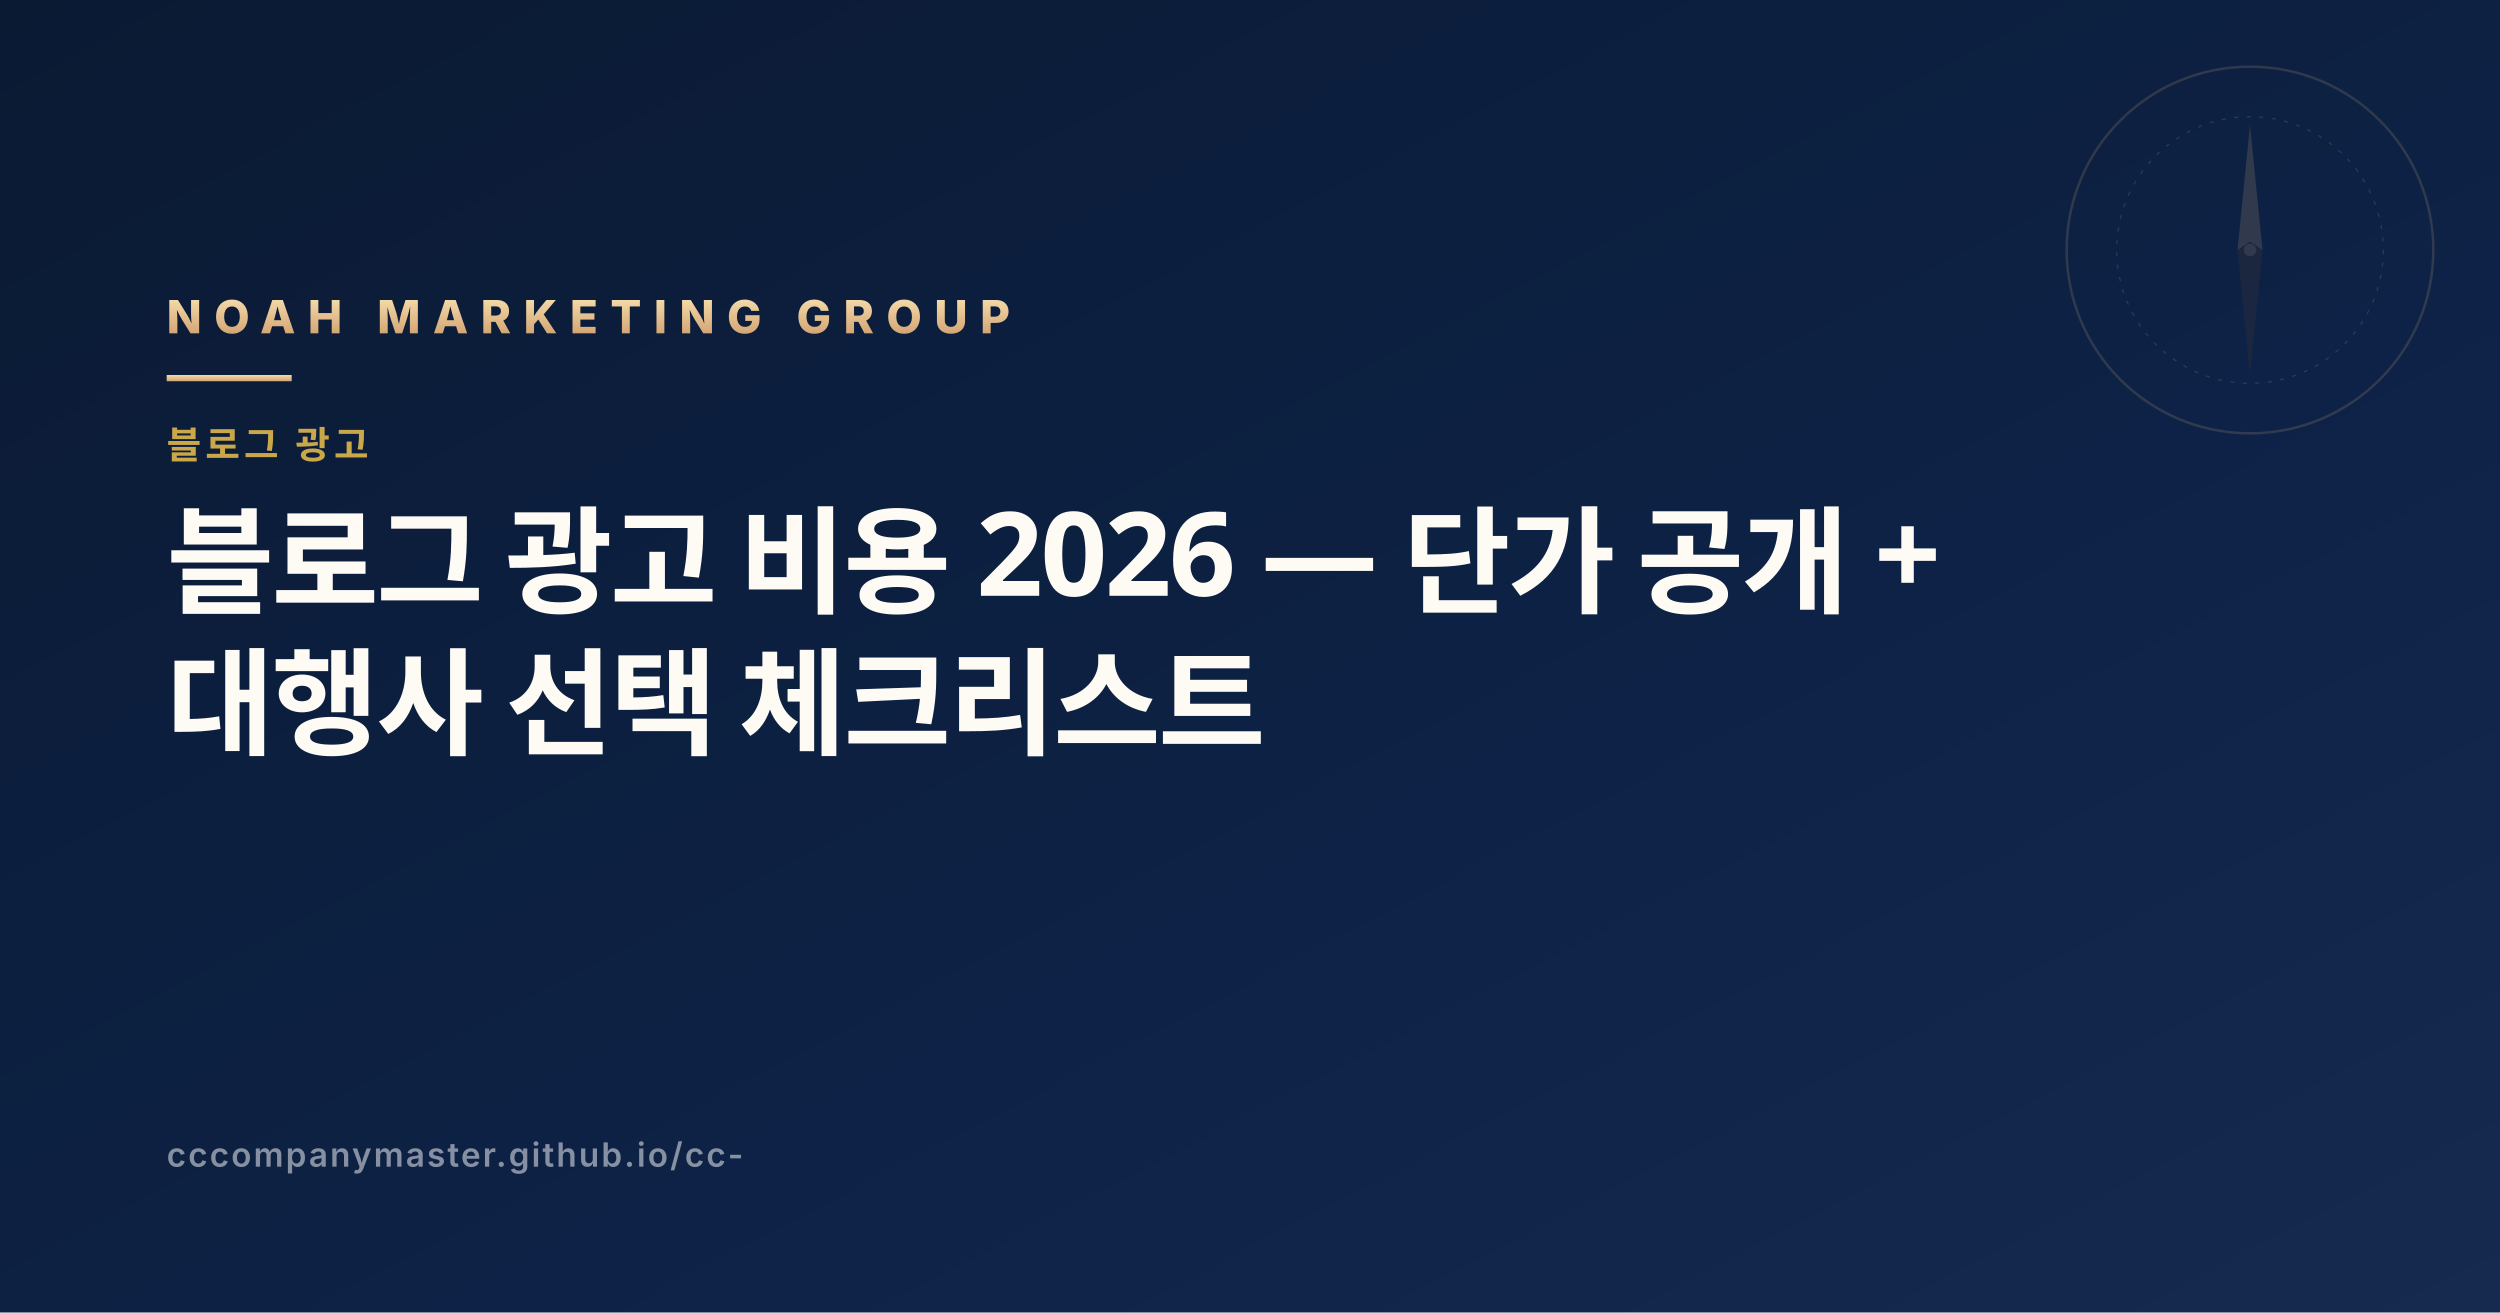
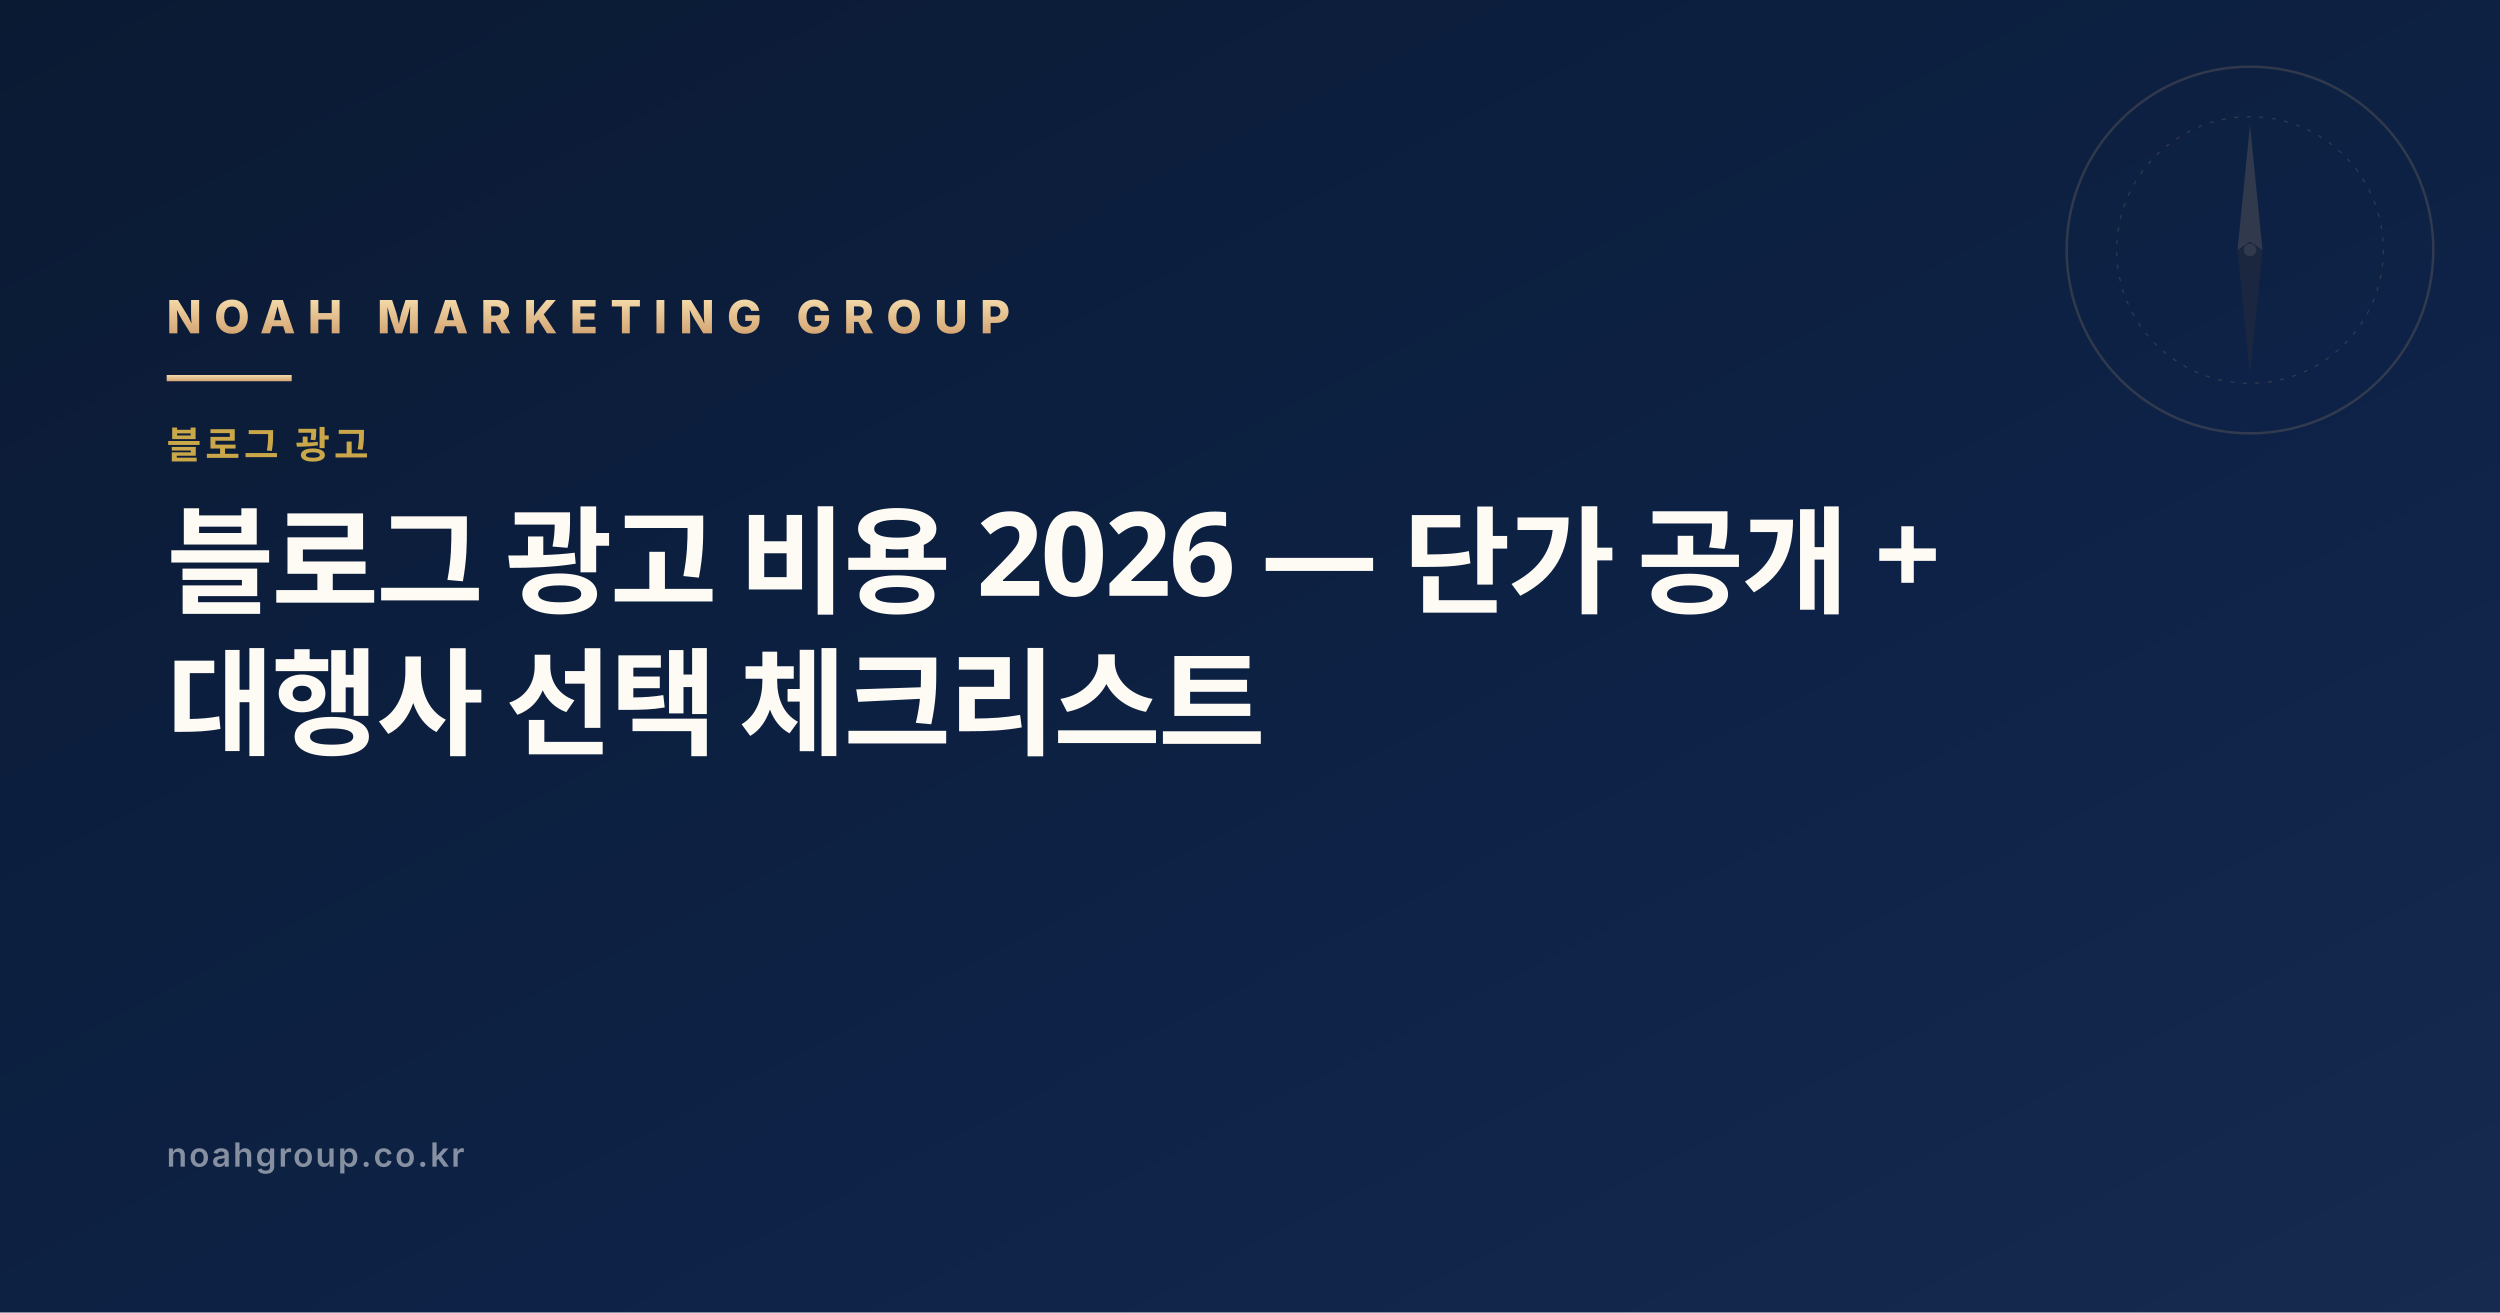
<svg xmlns="http://www.w3.org/2000/svg" viewBox="0 0 1200 630">
  <defs>
    <linearGradient id="bg" x1="0" y1="0" x2="1" y2="1">
      <stop offset="0%" stop-color="#0B1A33" />
      <stop offset="60%" stop-color="#0d2246" />
      <stop offset="100%" stop-color="#162a4f" />
    </linearGradient>
    <linearGradient id="gold" x1="0" y1="0" x2="0" y2="1">
      <stop offset="0%" stop-color="#f4d9a8" />
      <stop offset="100%" stop-color="#D4A574" />
    </linearGradient>
  </defs>
  <rect width="1200" height="630" fill="url(#bg)" />
  <g opacity="0.18">
    <circle cx="1080" cy="120" r="88" stroke="#D4A574" stroke-width="1.2" fill="none" />
    <circle cx="1080" cy="120" r="64" stroke="#D4A574" stroke-width="0.6" fill="none" stroke-dasharray="2 4" />
    <path d="M1080 60 L1086 120 L1080 124 L1074 120 Z" fill="#D4A574" />
    <path d="M1080 180 L1074 120 L1080 116 L1086 120 Z" fill="#5a3f27" />
    <circle cx="1080" cy="120" r="3" fill="#D4A574" />
  </g>
  <text x="80" y="160" font-family="'Inter',sans-serif" font-weight="800" font-size="22" fill="url(#gold)" letter-spacing="6">NOAH MARKETING GROUP</text>
  <rect x="80" y="180" width="60" height="3" fill="url(#gold)" />
  <text x="80" y="220" font-family="'Inter',sans-serif" font-weight="700" font-size="18" fill="#caa84a" letter-spacing="2">블로그 광고</text>
  <text x="80" y="290" font-family="'Pretendard',sans-serif" font-weight="800" font-size="56" fill="#fefbf5" letter-spacing="-1.2">블로그 광고 비용 2026 — 단가 공개 +</text>
  <text x="80" y="358" font-family="'Pretendard',sans-serif" font-weight="800" font-size="56" fill="#fefbf5" letter-spacing="-1.2">대행사 선택 체크리스트</text>
-   <text x="80" y="560" font-family="'Inter',sans-serif" font-weight="600" font-size="16" fill="rgba(255,255,255,0.5)" letter-spacing="1">cccompanymaster.github.io/cc-</text>
+   <text x="80" y="560" font-family="'Inter',sans-serif" font-weight="600" font-size="16" fill="rgba(255,255,255,0.5)" letter-spacing="1">noahgroup.co.kr</text>
</svg>
